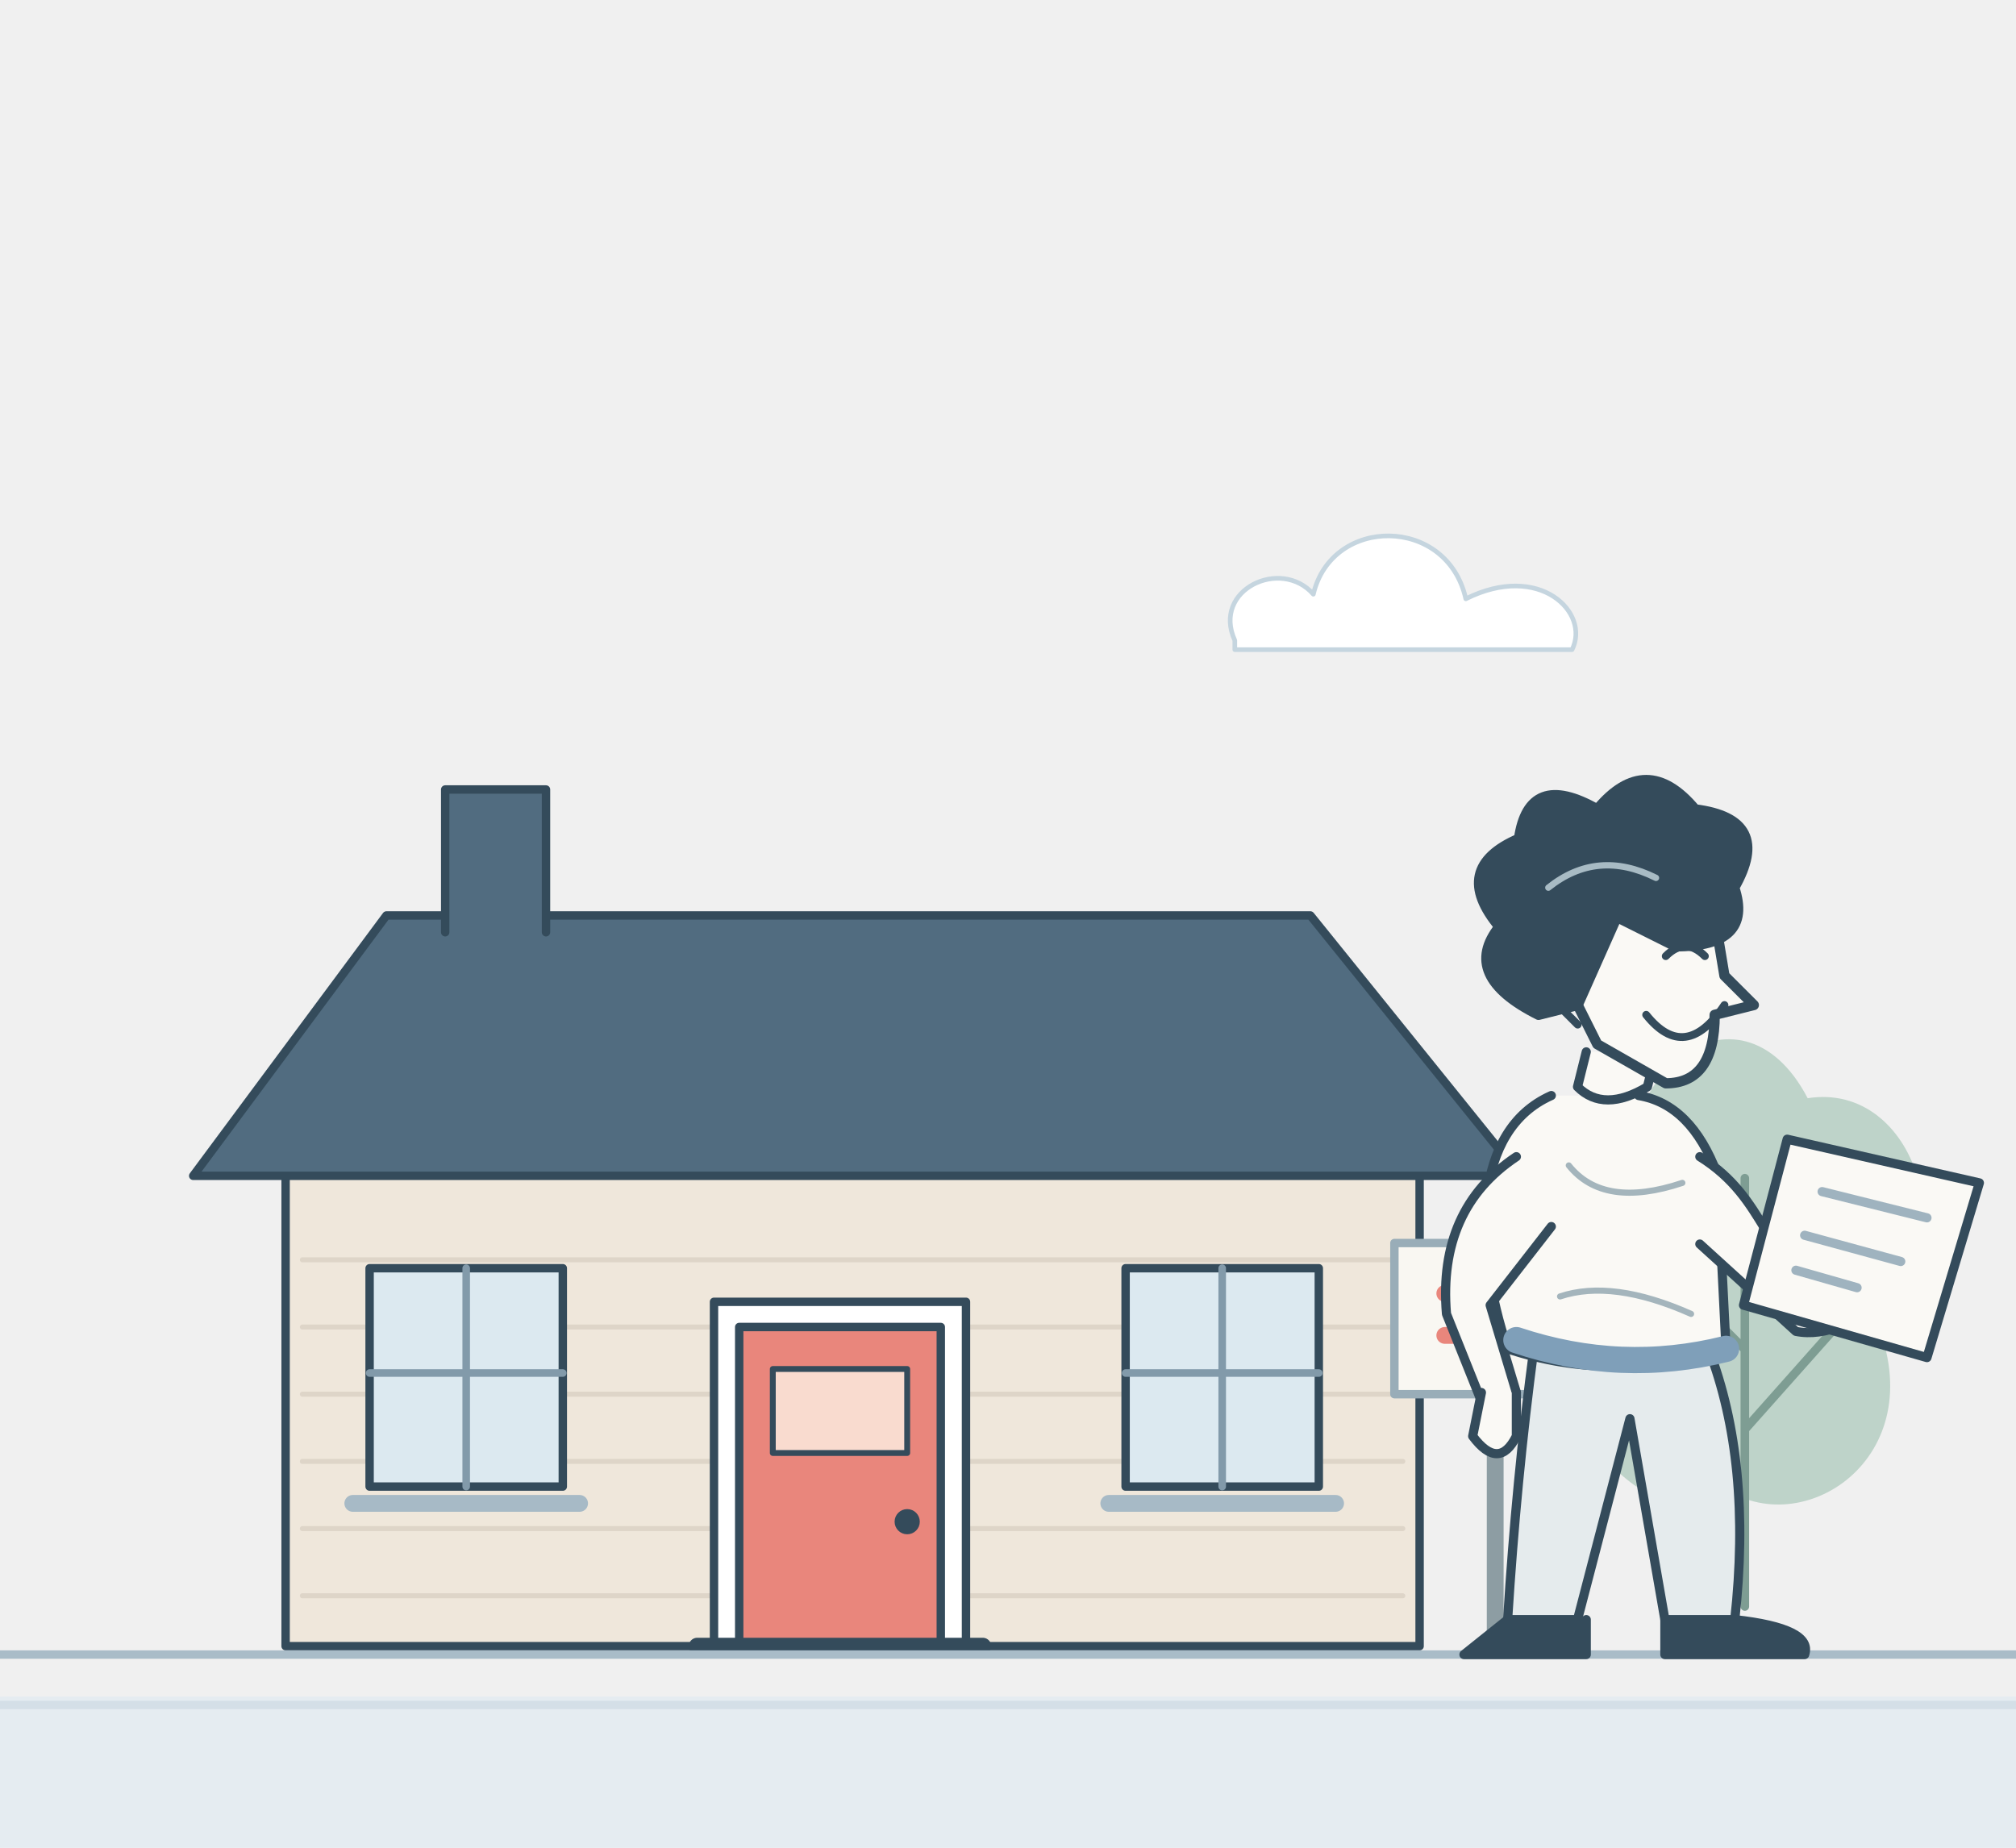
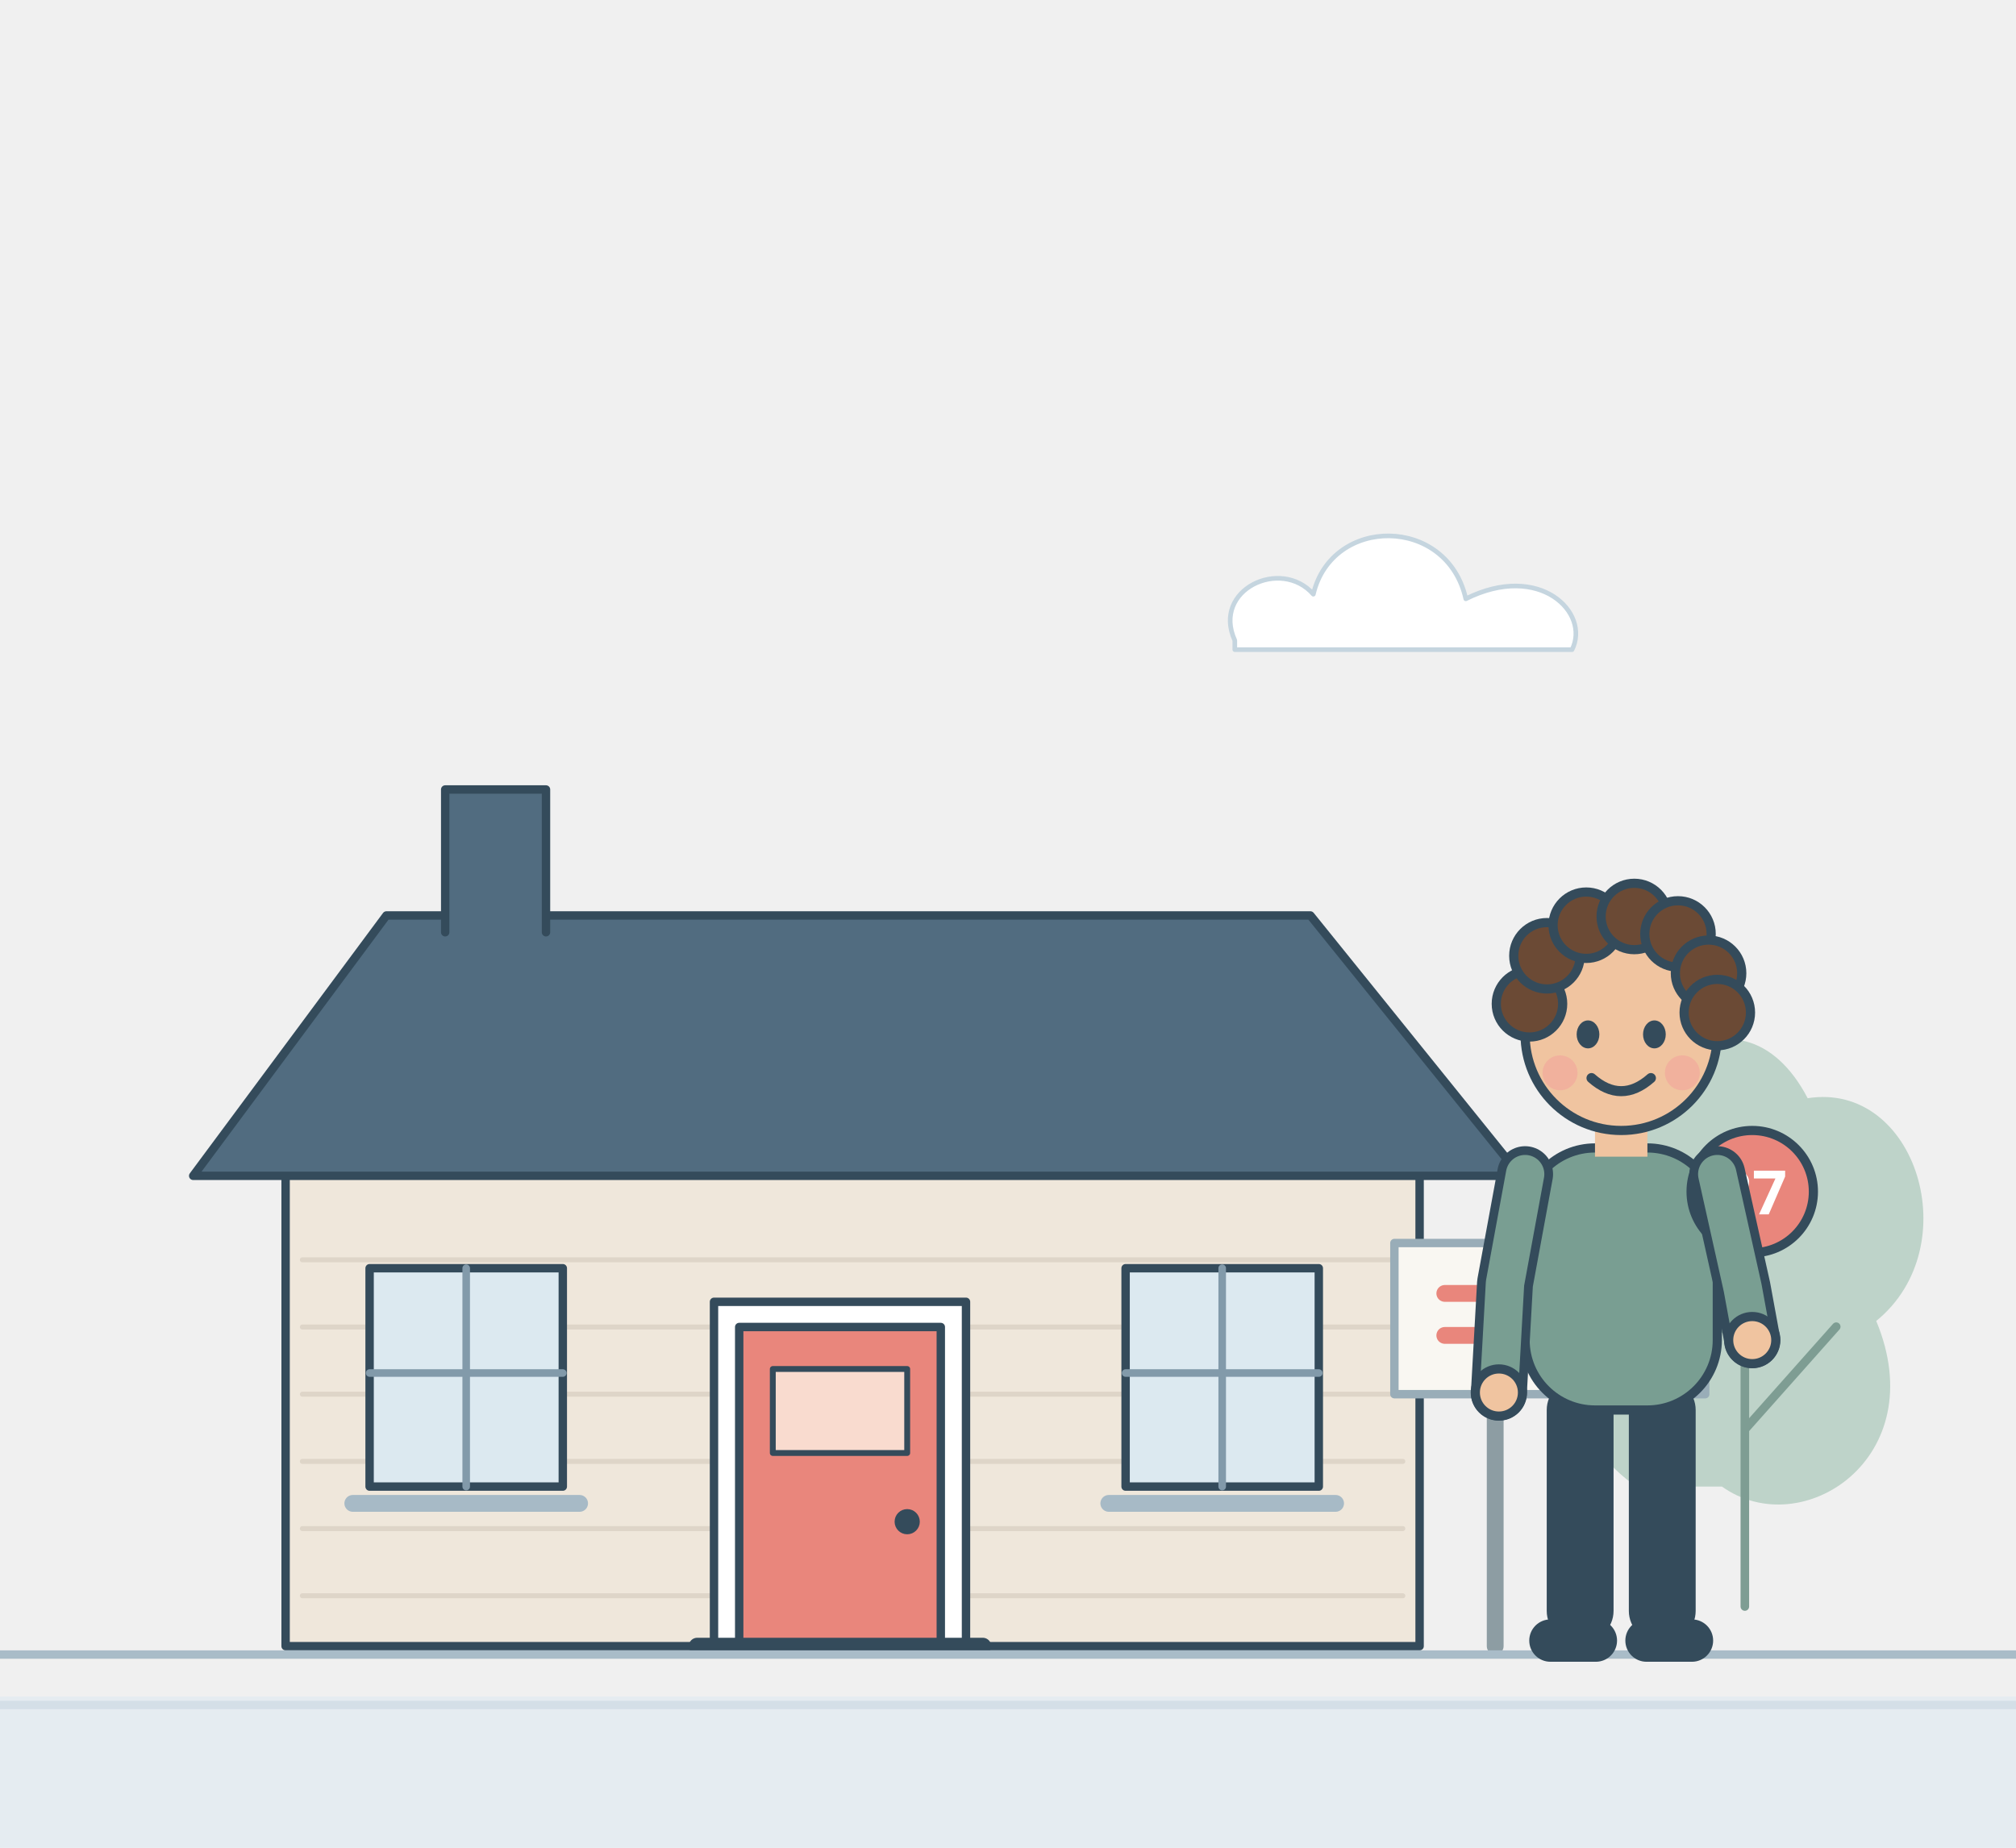
<svg xmlns="http://www.w3.org/2000/svg" class="people-scene" aria-hidden="true" focusable="false" viewBox="0 0 240 220" width="240" height="220" fill="none">
  <g stroke="#344b5b" stroke-width="1" stroke-linejoin="round" stroke-linecap="round">
    <g class="cloud-drift">
      <path transform="translate(147 68) scale(0.55)" d="M0 15C-5 4 10-3 17 5 21-12 46-12 50 6 66-2 77 9 73 17H0Z" fill="#fff" stroke="#c5d5df" stroke-width="1" />
    </g>
    <rect x="34" y="139" width="135" height="57" fill="#efe7db" />
    <path d="M36 150h131" opacity=".25" stroke="#ab9f91" stroke-width=".6" />
    <path d="M36 158h131" opacity=".25" stroke="#ab9f91" stroke-width=".6" />
    <path d="M36 166h131" opacity=".25" stroke="#ab9f91" stroke-width=".6" />
    <path d="M36 174h131" opacity=".25" stroke="#ab9f91" stroke-width=".6" />
    <path d="M36 182h131" opacity=".25" stroke="#ab9f91" stroke-width=".6" />
    <path d="M36 190h131" opacity=".25" stroke="#ab9f91" stroke-width=".6" />
    <path d="M23 140L46 109H156L181 140Z" fill="#516c80" />
    <path d="M53 111V94H65V111" fill="#516c80" />
    <rect x="44" y="151" width="23" height="26" fill="#dce9f0" />
    <path d="M55.5 151v26M44 163.48h23" stroke="#829aaa" stroke-width=".9" />
    <path d="M42 179h27" stroke="#a7bac6" stroke-width="2" />
    <rect x="134" y="151" width="23" height="26" fill="#dce9f0" />
    <path d="M145.5 151v26M134 163.48h23" stroke="#829aaa" stroke-width=".9" />
    <path d="M132 179h27" stroke="#a7bac6" stroke-width="2" />
    <rect x="85" y="155" width="30" height="41" fill="#fff" />
    <rect x="88" y="158" width="24" height="38" fill="#e9867c" />
    <path d="M92 163h16v10h-16z" fill="#f9dbcf" stroke-width=".7" />
    <circle cx="108" cy="181.18" r="1" fill="#344b5b" />
    <path d="M83 196h34" stroke-width="2" />
    <g transform="translate(205 177) scale(0.68)">
      <path d="M-15 0C-35-14-27-43-15-46C-22-72 3-91 15-68C34-71 43-42 27-29C37-5 14 10 0 0Z" fill="#bed3c9" stroke="none" />
      <path d="M4 21V-54M4-24L-10-38M4-10L20-28" stroke="#7e9d93" stroke-width="1.5" />
    </g>
    <path d="M178 196V147" stroke="#8d9da3" stroke-width="2" />
    <rect x="166" y="148" width="37" height="18" fill="#f9f7f2" stroke="#99adb8" />
    <path d="M172 154h25M172 159h16" stroke="#e9867c" stroke-width="2" />
    <path d="M0 197H240" stroke="#a9bcc8" stroke-width="1" />
    <path d="M0 202H240V220H0Z" fill="#e5ecf1" stroke="none" />
    <path d="M0 203H240" stroke="#d4dfe7" stroke-width="1" />
    <g stroke="#344b5b" stroke-width="1" stroke-linecap="round" stroke-linejoin="round">
-       <g class="neighbour" transform="translate(193 197) scale(1.04 1.04)" style="--phase:-1s">
-         <g class="neighbour-body" stroke="#344b5b" stroke-width="1.05" stroke-linecap="round" stroke-linejoin="round" fill="none">
-           <path d="M-10-35Q-12-20-13-4H-5L1-27 5-4H13Q15-22 10-35" fill="#e5ebed" />
-           <path d="M-13-4L-18 0H-4V-4M5-4V0H21Q22-3 13-4" fill="#344b5b" />
-           <path d="M-8-64C-17-60-17-47-13-35Q-1-31 12-35L11-55Q8-63 2-64" fill="#faf9f5" />
-           <path d="M-12-57Q-21-51-20-39L-16-29Q-13-27-12-30L-15-40-8-49" fill="#faf9f5" />
-           <path d="M-16-30L-17-25Q-14-21-12-25L-12-30" fill="#faf9f5" />
-           <path d="M-6-56Q-2-51 7-54M-7-41Q-1-43 8-39" stroke="#a4b5bc" stroke-width=".7" />
-           <path d="M-12-36Q0-32 12-35" stroke="#7f9fb9" stroke-width="3" />
-           <g class="neighbour-arm gesturing" fill="#faf9f5">
-             <path d="M9-57C17-52 16-45 23-43L30-46 32-42Q25-36 20-37L9-47M29-46L34-50 38-48 34-42 32-42" />
-             <path d="M19-59L41-54 35-34 14-40Z" fill="#faf9f5" />
-             <path d="M23-53L35-50M21-48L32-45M20-44L27-42" stroke="#9fb3bf" />
+       <g class="pfig" data-act="paddle" data-flip="0" transform="translate(193 197) scale(1.04 1.04)" style="--phase:-1s">
+         <g stroke="#344b5b" stroke-width="1.05" stroke-linecap="round" stroke-linejoin="round">
+           <rect x="-8" y="-31" width="6.6" height="29" rx="3" fill="#344b5b" />
+           <rect x="1.4" y="-31" width="6.6" height="29" rx="3" fill="#344b5b" />
+           <rect x="-10" y="-3.5" width="9" height="3.8" rx="1.9" fill="#344b5b" />
+           <rect x="1" y="-3.5" width="9" height="3.8" rx="1.9" fill="#344b5b" />
+           <rect x="-11" y="-58" width="22" height="30" rx="8" fill="#799e92" />
+           <g class="p-paddle" transform="translate(15 -36)">
+             <path d="M0 0V-10" stroke-width="2.2" />
+             <circle cx="0" cy="-17" r="7" fill="#e9867c" />
+             <text x="0" y="-14.4" text-anchor="middle" font-family="Manrope, system-ui, sans-serif" font-weight="800" font-size="7" fill="#fff" stroke="none">27</text>
          </g>
-           <path d="M-4-69L-5-65Q-2-62 3-65L4-69" fill="#faf9f5" />
-           <g class="neighbour-head">
-             <g transform="translate(-.5 13) scale(1.12)">
-               <path d="M-8-86C-10-95 7-98 10-87L11-81 14-78 10-77Q10-70 5-70L-2-74-5-80" fill="#faf9f5" />
-               <path d="M-8-77Q-16-81-12-86-17-92-10-95-9-102-2-98 3-104 8-98 16-97 12-90 14-84 6-84L0-87-4-78Z" fill="#344b5b" />
-               <path d="M-7-90Q-2-94 4-91" fill="none" stroke="#a8bbc4" stroke-width=".65" />
-               <path d="M-3-81Q-8-85-7-79L-4-76M5-83Q7-85 9-83M3-77Q7-72 11-78" stroke-width=".8" />
-             </g>
-           </g>
+           <path class="aL" d="M-11 -55L-13.3 -42.5L-14 -30" fill="none" stroke="#344b5b" stroke-width="6.4" />
+           <path class="aL" d="M-11 -55L-13.3 -42.5L-14 -30" fill="none" stroke="#799e92" stroke-width="4.4" />
+           <circle class="hL" cx="-14" cy="-30" r="2.7" fill="#f0c4a0" />
+           <path class="aR" d="M11 -55L13.9 -42L15 -36" fill="none" stroke="#344b5b" stroke-width="6.4" />
+           <path class="aR" d="M11 -55L13.9 -42L15 -36" fill="none" stroke="#799e92" stroke-width="4.4" />
+           <circle class="hR" cx="15" cy="-36" r="2.7" fill="#f0c4a0" />
+           <rect x="-3" y="-62" width="6" height="5" fill="#f0c4a0" stroke="none" />
+           <circle cx="0" cy="-71" r="11" fill="#f0c4a0" />
+           <circle cx="-10.5" cy="-74.5" r="3.8" fill="#6b4a35" />
+           <circle cx="-8.5" cy="-80" r="3.8" fill="#6b4a35" />
+           <circle cx="-4" cy="-83.5" r="3.8" fill="#6b4a35" />
+           <circle cx="1.5" cy="-84.5" r="3.8" fill="#6b4a35" />
+           <circle cx="6.5" cy="-82.5" r="3.8" fill="#6b4a35" />
+           <circle cx="10" cy="-78" r="3.8" fill="#6b4a35" />
+           <circle cx="11" cy="-73.5" r="3.8" fill="#6b4a35" />
+           <ellipse class="eye" cx="-3.8" cy="-71" rx="1.3" ry="1.6" fill="#344b5b" stroke="none" />
+           <ellipse class="eye" cx="3.8" cy="-71" rx="1.3" ry="1.6" fill="#344b5b" stroke="none" />
+           <path d="M-3.4-66Q0-63 3.4-66" fill="none" stroke-width="1.15" />
+           <circle cx="-7" cy="-66.6" r="2" fill="#f2a59b" opacity=".6" stroke="none" />
+           <circle cx="7" cy="-66.6" r="2" fill="#f2a59b" opacity=".6" stroke="none" />
        </g>
      </g>
    </g>
  </g>
</svg>
